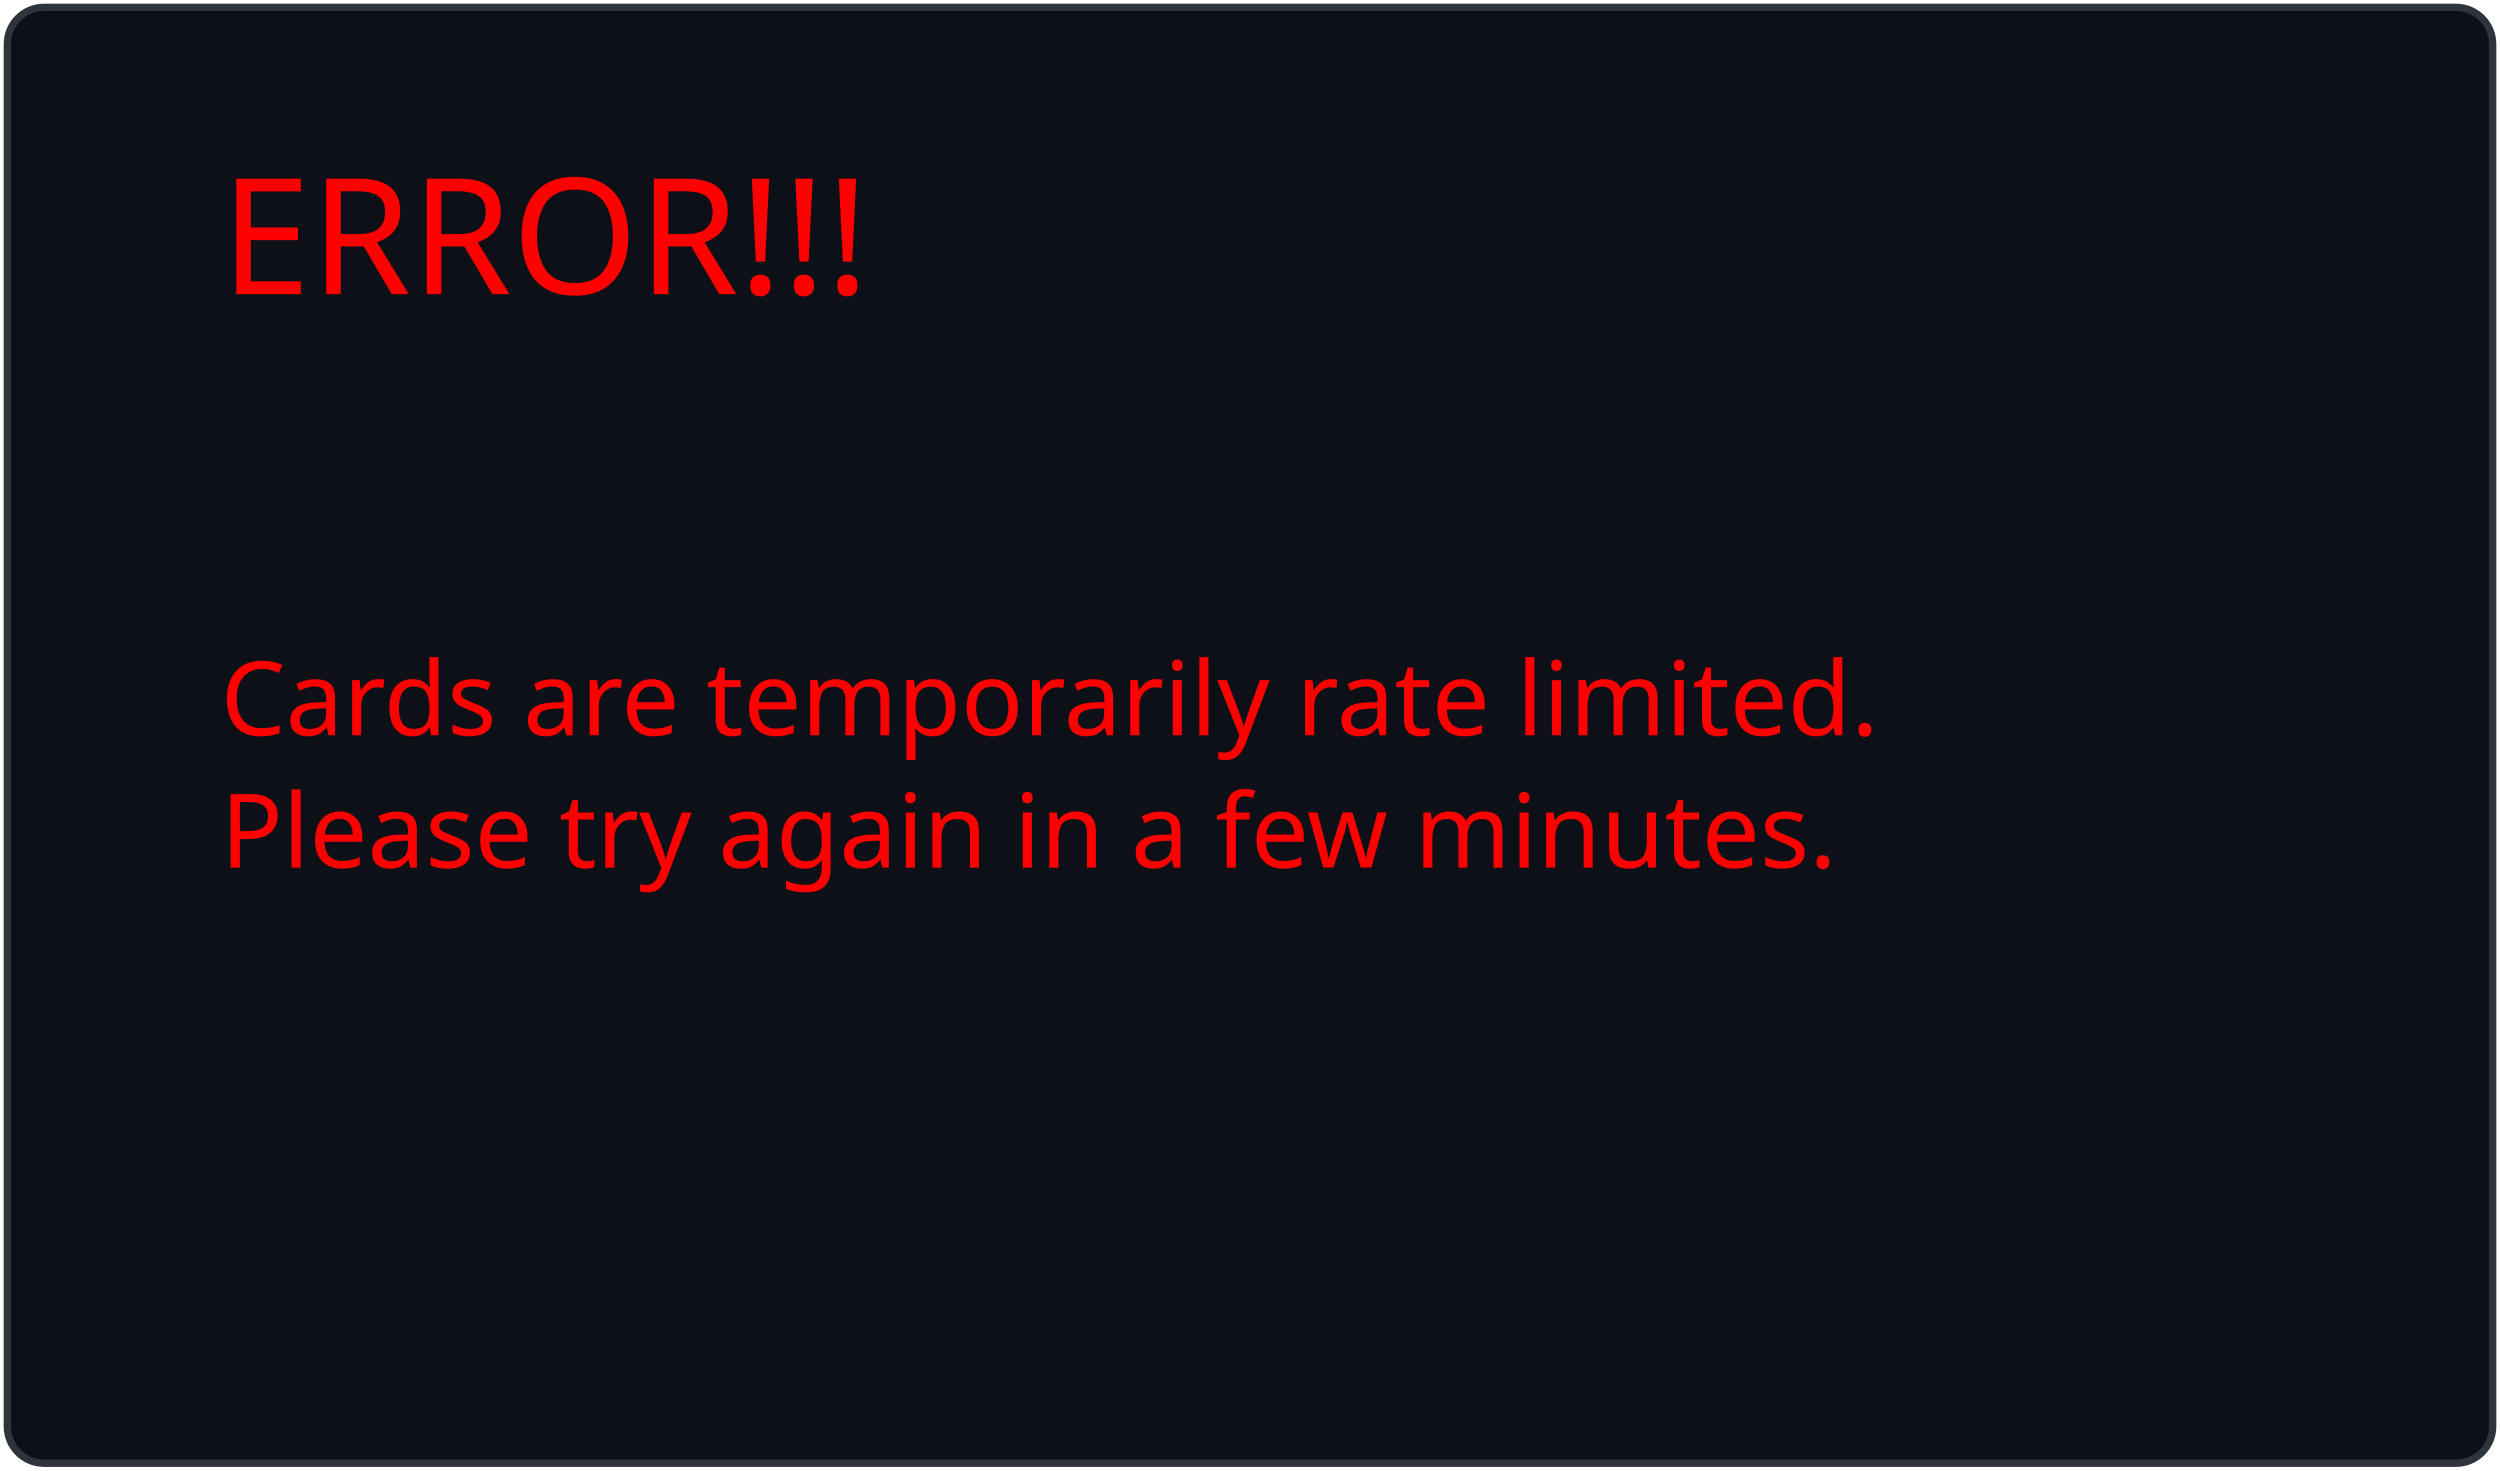
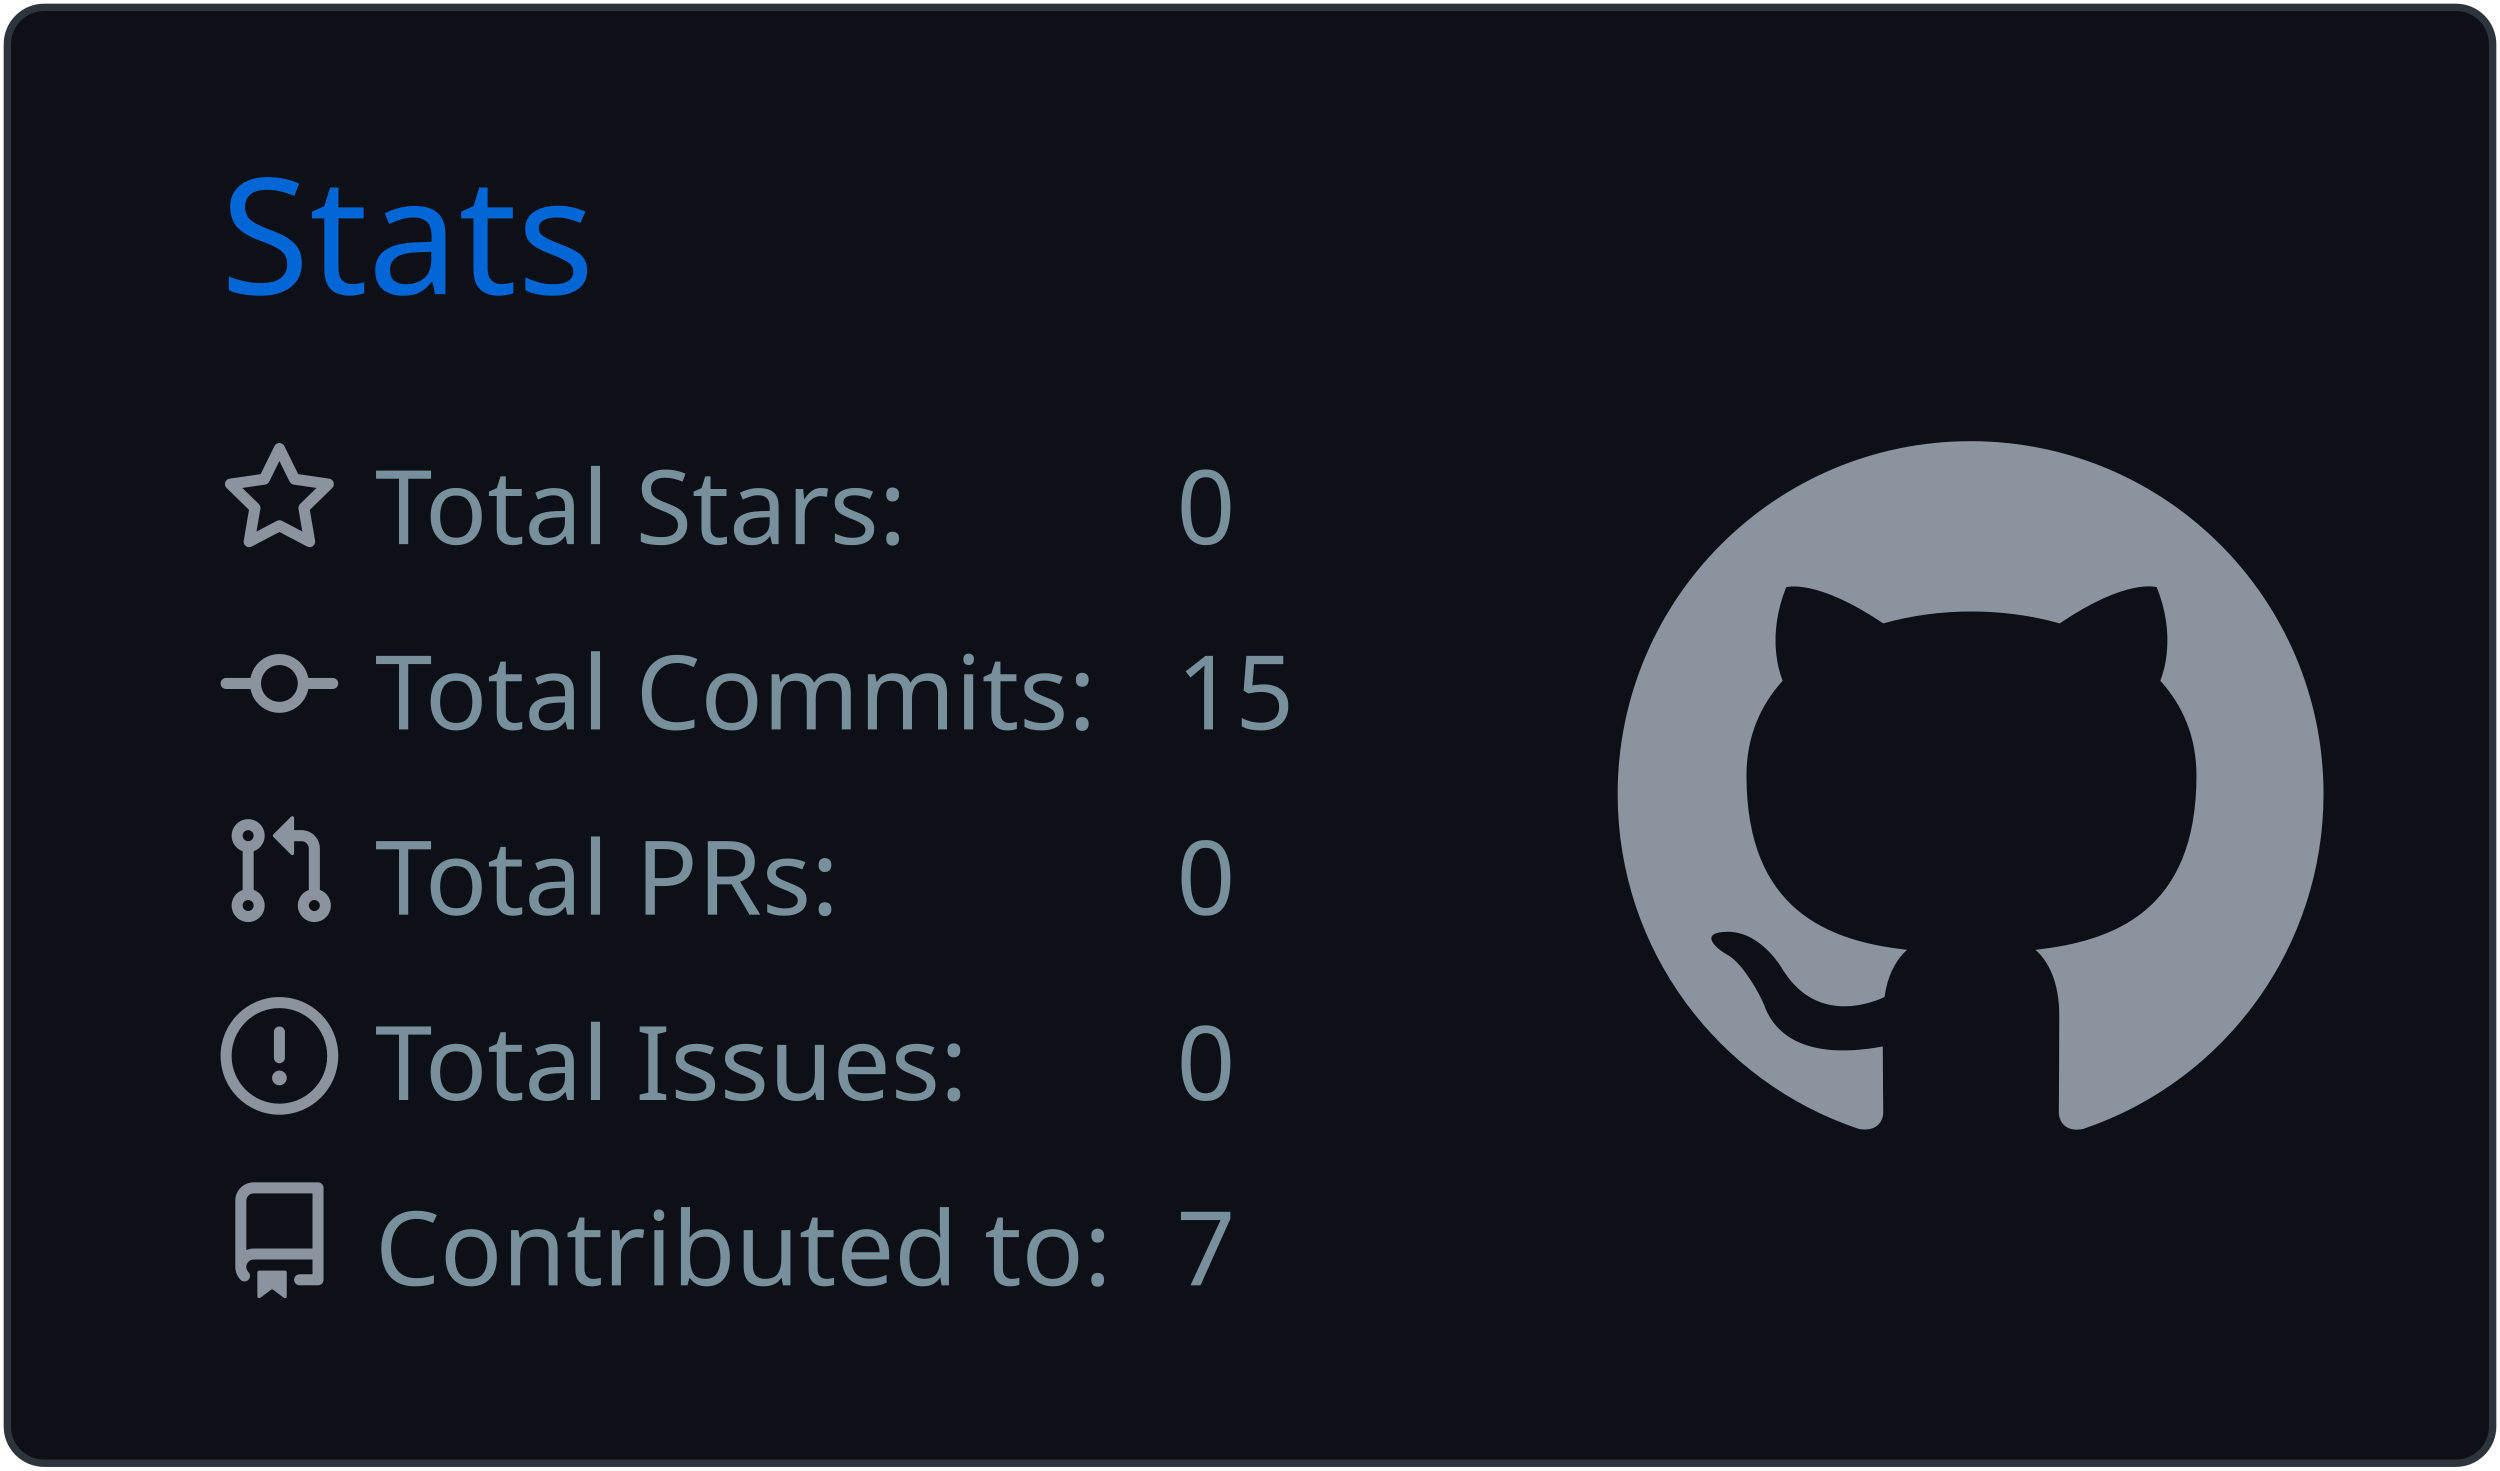
<svg xmlns="http://www.w3.org/2000/svg" width="340" height="200" viewBox="0 0 340 200">
  <style>* {
          font-family: 'Segoe UI', Ubuntu, "Helvetica Neue", Sans-Serif
        }</style>
  <g class="gpsc-root">
    <rect x="1" y="1" rx="5" ry="5" height="99%" width="99.412%" stroke="#2e343b" stroke-width="1" fill="#0d1117" stroke-opacity="1" />
-     <text x="30" y="40" class="gpsc-item" style="--gpsc-i: 0; font-size: 22px; fill: red;">ERROR!!!</text>
+     <text x="30" y="40" class="gpsc-item" style="--gpsc-i: 0; font-size: 22px; fill: #0366d6;">Stats</text>
    <g transform="translate(0,40)">
      <g transform="translate(30,20)">
-         <text y="40" style="font-size: 14px; fill: red;">Cards are temporarily rate limited.</text>
-         <text y="58" style="font-size: 14px; fill: red;">Please try again in a few minutes.</text>
+         <g class="gpsc-item" style="--gpsc-i: 0;">
+           <g transform="translate(0,0)" width="14" height="14" fill="#8b949e">
+             <path fill-rule="evenodd" d="M8 .25a.75.75 0 01.673.418l1.882 3.815 4.21.612a.75.75 0 01.416 1.279l-3.046 2.97.719 4.192a.75.75 0 01-1.088.791L8 12.347l-3.766 1.98a.75.75 0 01-1.088-.79l.72-4.194L.818 6.374a.75.75 0 01.416-1.28l4.21-.611L7.327.668A.75.75 0 018 .25zm0 2.445L6.615 5.5a.75.75 0 01-.564.41l-3.097.45 2.24 2.184a.75.75 0 01.216.664l-.528 3.084 2.769-1.456a.75.75 0 01.698 0l2.77 1.456-.53-3.084a.75.75 0 01.216-.664l2.24-2.183-3.096-.45a.75.75 0 01-.564-.41L8 2.694v.001z" />
+           </g>
+         </g>
+         <g class="gpsc-item" style="--gpsc-i: 1;">
+           <g transform="translate(0,25.2)" width="14" height="14" fill="#8b949e">
+             <path fill-rule="evenodd" d="M10.5 7.75a2.5 2.5 0 11-5 0 2.5 2.5 0 015 0zm1.43.75a4.002 4.002 0 01-7.86 0H.75a.75.75 0 110-1.5h3.32a4.001 4.001 0 017.86 0h3.32a.75.75 0 110 1.5h-3.32z" />
+           </g>
+         </g>
+         <g class="gpsc-item" style="--gpsc-i: 2;">
+           <g transform="translate(0,50.4)" width="14" height="14" fill="#8b949e">
+             <path fill-rule="evenodd" d="M7.177 3.073L9.573.677A.25.25 0 0110 .854v4.792a.25.25 0 01-.427.177L7.177 3.427a.25.25 0 010-.354zM3.75 2.5a.75.75 0 100 1.5.75.75 0 000-1.5zm-2.25.75a2.25 2.25 0 113 2.122v5.256a2.251 2.251 0 11-1.5 0V5.372A2.25 2.25 0 011.5 3.25zM11 2.5h-1V4h1a1 1 0 011 1v5.628a2.251 2.251 0 101.5 0V5A2.5 2.5 0 0011 2.5zm1 10.25a.75.75 0 111.5 0 .75.75 0 01-1.5 0zM3.75 12a.75.75 0 100 1.5.75.75 0 000-1.5z" />
+           </g>
+         </g>
+         <g class="gpsc-item" style="--gpsc-i: 3;">
+           <g transform="translate(0,75.6)" width="14" height="14" fill="#8b949e">
+             <path fill-rule="evenodd" d="M8 1.5a6.5 6.5 0 100 13 6.5 6.5 0 000-13zM0 8a8 8 0 1116 0A8 8 0 010 8zm9 3a1 1 0 11-2 0 1 1 0 012 0zm-.25-6.25a.75.75 0 00-1.5 0v3.5a.75.75 0 001.5 0v-3.5z" />
+           </g>
+         </g>
+         <g class="gpsc-item" style="--gpsc-i: 4;">
+           <g transform="translate(0,100.8)" width="14" height="14" fill="#8b949e">
+             <path fill-rule="evenodd" d="M2 2.5A2.5 2.5 0 014.5 0h8.75a.75.75 0 01.75.75v12.5a.75.75 0 01-.75.75h-2.5a.75.75 0 110-1.5h1.75v-2h-8a1 1 0 00-.714 1.7.75.75 0 01-1.072 1.05A2.495 2.495 0 012 11.5v-9zm10.5-1V9h-8c-.356 0-.694.074-1 .208V2.5a1 1 0 011-1h8zM5 12.25v3.25a.25.25 0 00.4.2l1.45-1.087a.25.25 0 01.3 0L8.6 15.7a.25.25 0 00.4-.2v-3.25a.25.25 0 00-.25-.25h-3.5a.25.25 0 00-.25.25z" />
+           </g>
+         </g>
+         <text x="21" y="14" class="gpsc-item" style="--gpsc-i: 0; fill: #77909c; font-size: 14px;">Total Stars:</text>
+         <text x="21" y="39.2" class="gpsc-item" style="--gpsc-i: 1; fill: #77909c; font-size: 14px;">Total Commits:</text>
+         <text x="21" y="64.4" class="gpsc-item" style="--gpsc-i: 2; fill: #77909c; font-size: 14px;">Total PRs:</text>
+         <text x="21" y="89.6" class="gpsc-item" style="--gpsc-i: 3; fill: #77909c; font-size: 14px;">Total Issues:</text>
+         <text x="21" y="114.8" class="gpsc-item" style="--gpsc-i: 4; fill: #77909c; font-size: 14px;">Contributed to:</text>
+         <text x="130" y="14" class="gpsc-item" style="--gpsc-i: 0; fill: #77909c; font-size: 14px;">0</text>
+         <text x="130" y="39.2" class="gpsc-item" style="--gpsc-i: 1; fill: #77909c; font-size: 14px;">15</text>
+         <text x="130" y="64.4" class="gpsc-item" style="--gpsc-i: 2; fill: #77909c; font-size: 14px;">0</text>
+         <text x="130" y="89.6" class="gpsc-item" style="--gpsc-i: 3; fill: #77909c; font-size: 14px;">0</text>
+         <text x="130" y="114.8" class="gpsc-item" style="--gpsc-i: 4; fill: #77909c; font-size: 14px;">7</text>
+       </g>
+       <g transform="translate(220,20)">
+         <g transform="scale(6)" style="fill: #8b949e;">
+           <path fill-rule="evenodd" d="M8 0C3.58 0 0 3.58 0 8c0 3.54 2.29 6.53 5.47 7.59.4.07.55-.17.55-.38 0-.19-.01-.82-.01-1.49-2.01.37-2.53-.49-2.69-.94-.09-.23-.48-.94-.82-1.13-.28-.15-.68-.52-.01-.53.63-.01 1.08.58 1.23.82.72 1.21 1.87.87 2.33.66.07-.52.28-.87.51-1.07-1.78-.2-3.64-.89-3.64-3.95 0-.87.31-1.59.82-2.15-.08-.2-.36-1.02.08-2.12 0 0 .67-.21 2.2.82.64-.18 1.32-.27 2-.27.68 0 1.36.09 2 .27 1.53-1.04 2.2-.82 2.2-.82.44 1.1.16 1.92.08 2.12.51.56.82 1.27.82 2.15 0 3.07-1.87 3.75-3.65 3.95.29.25.54.73.54 1.48 0 1.07-.01 1.93-.01 2.2 0 .21.15.46.55.38A8.013 8.013 0 0016 8c0-4.42-3.58-8-8-8z" />
+         </g>
      </g>
    </g>
  </g>
</svg>
